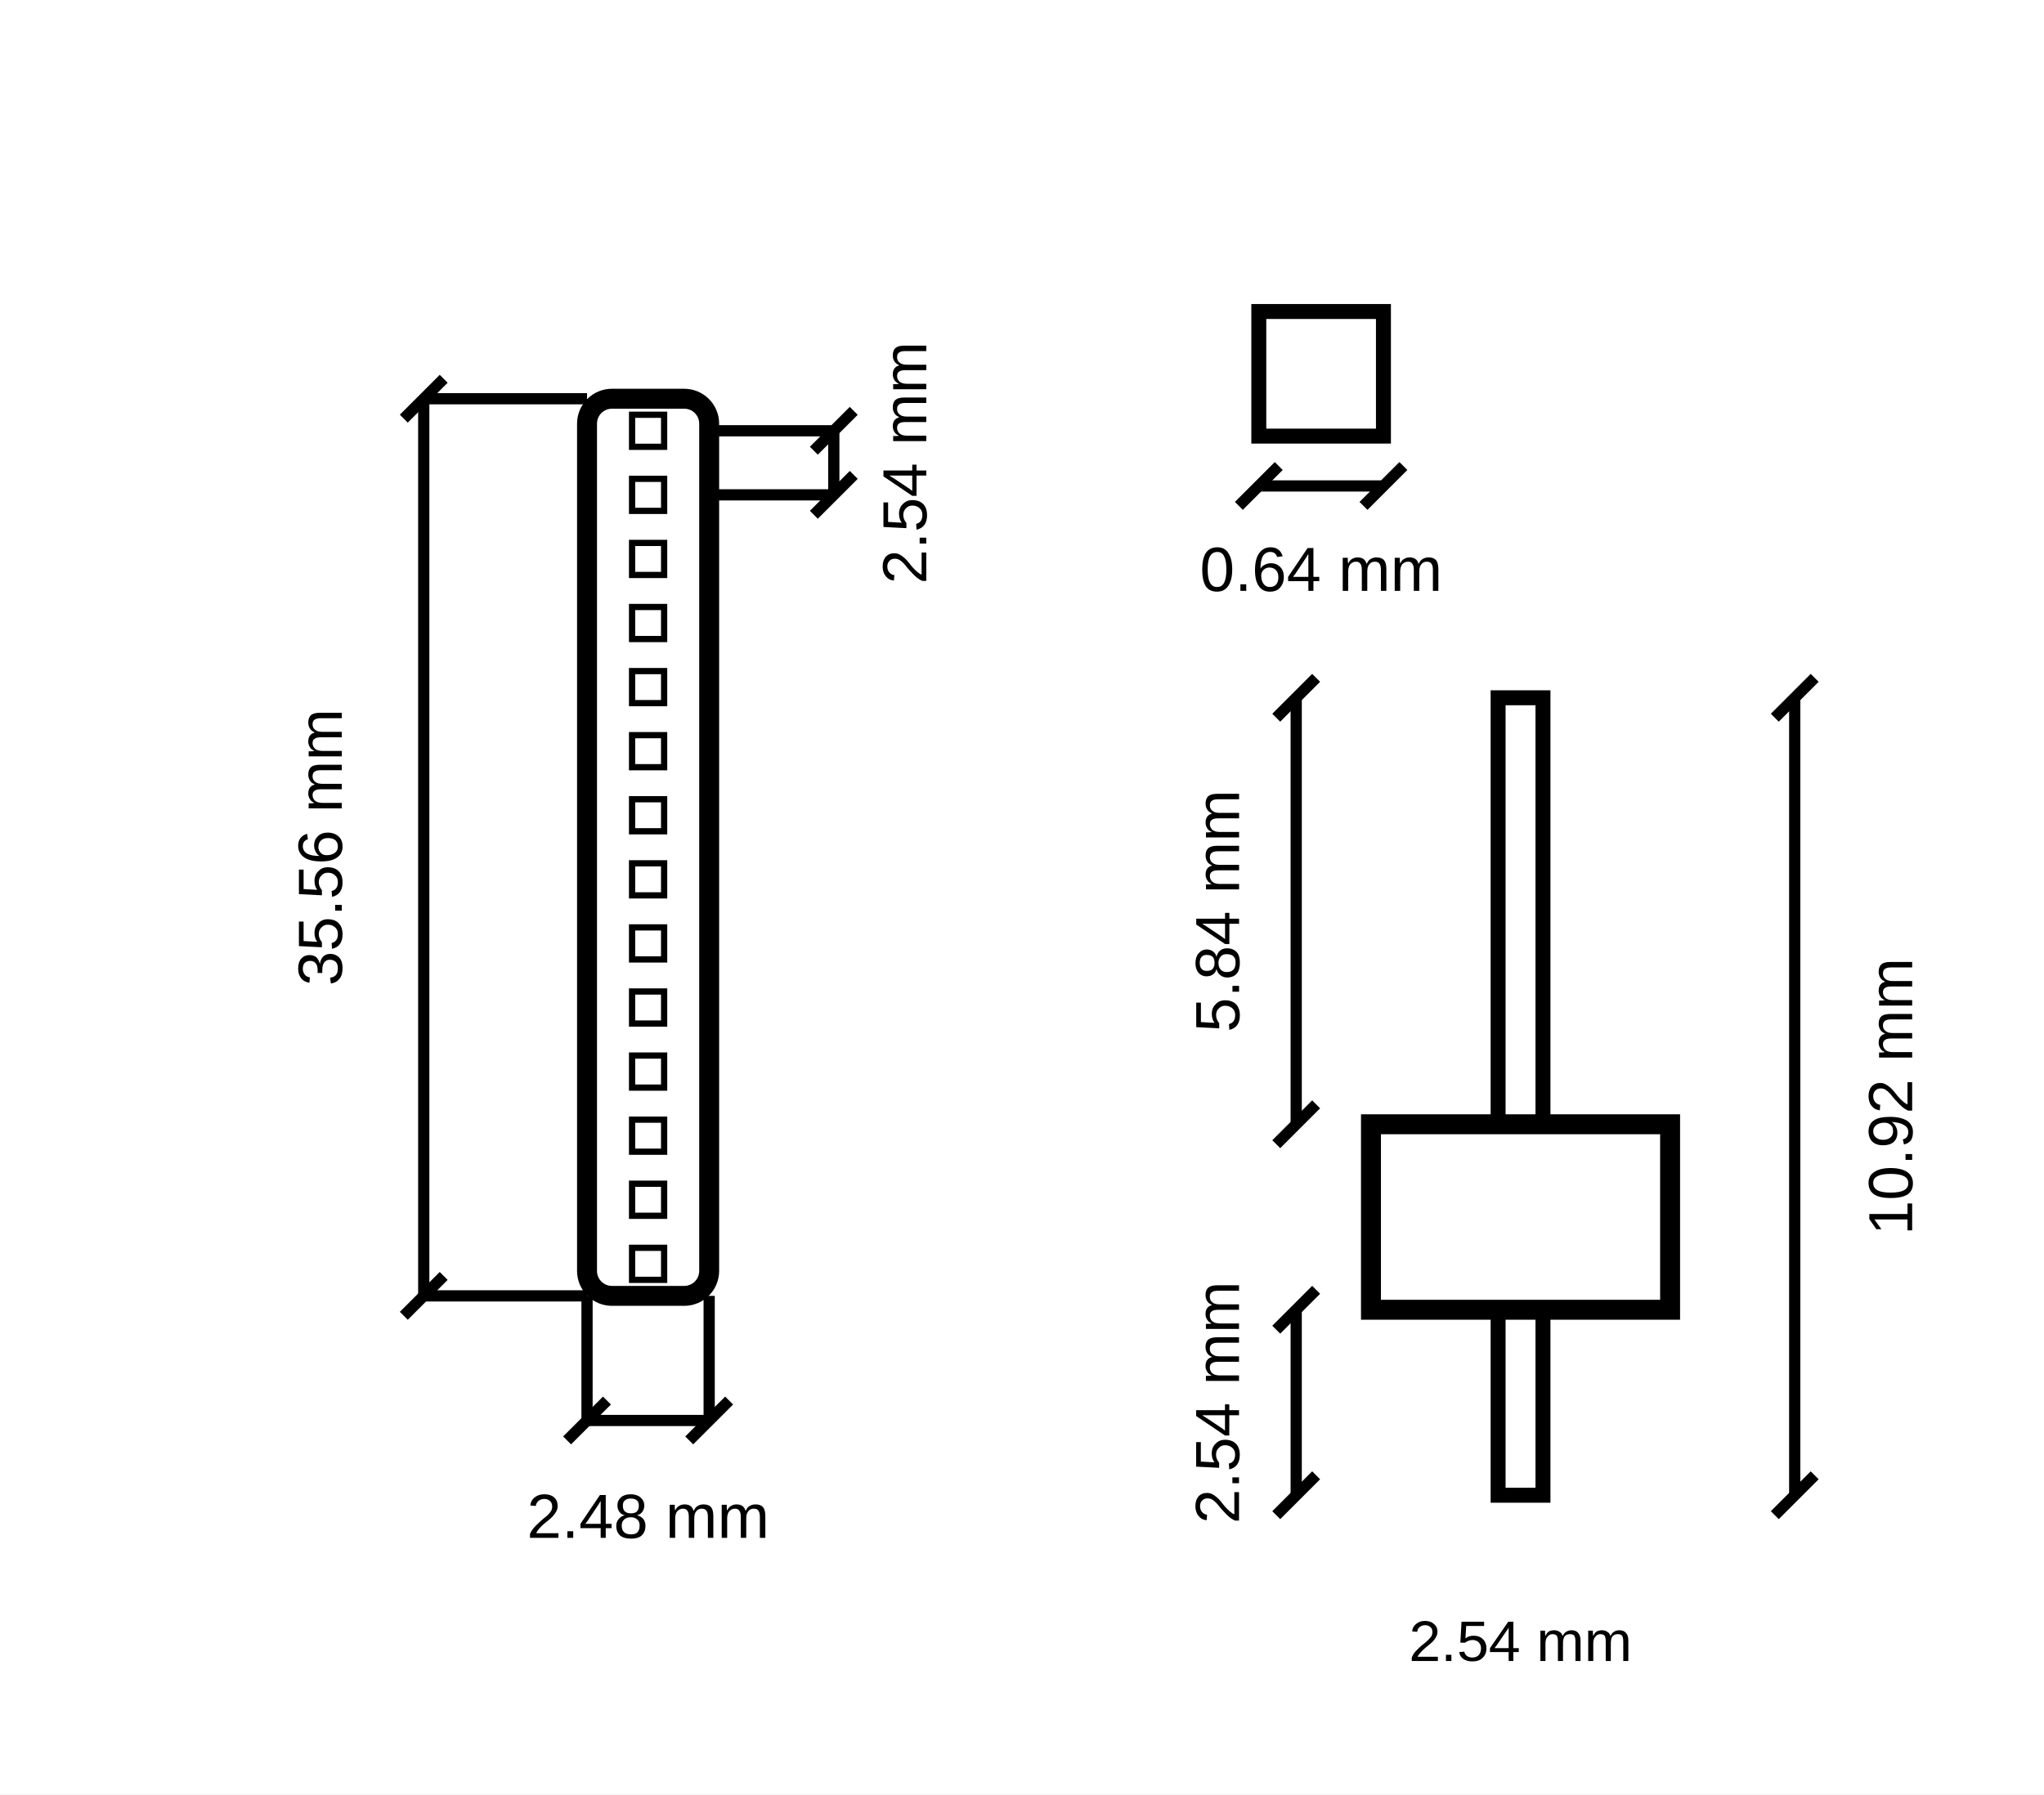
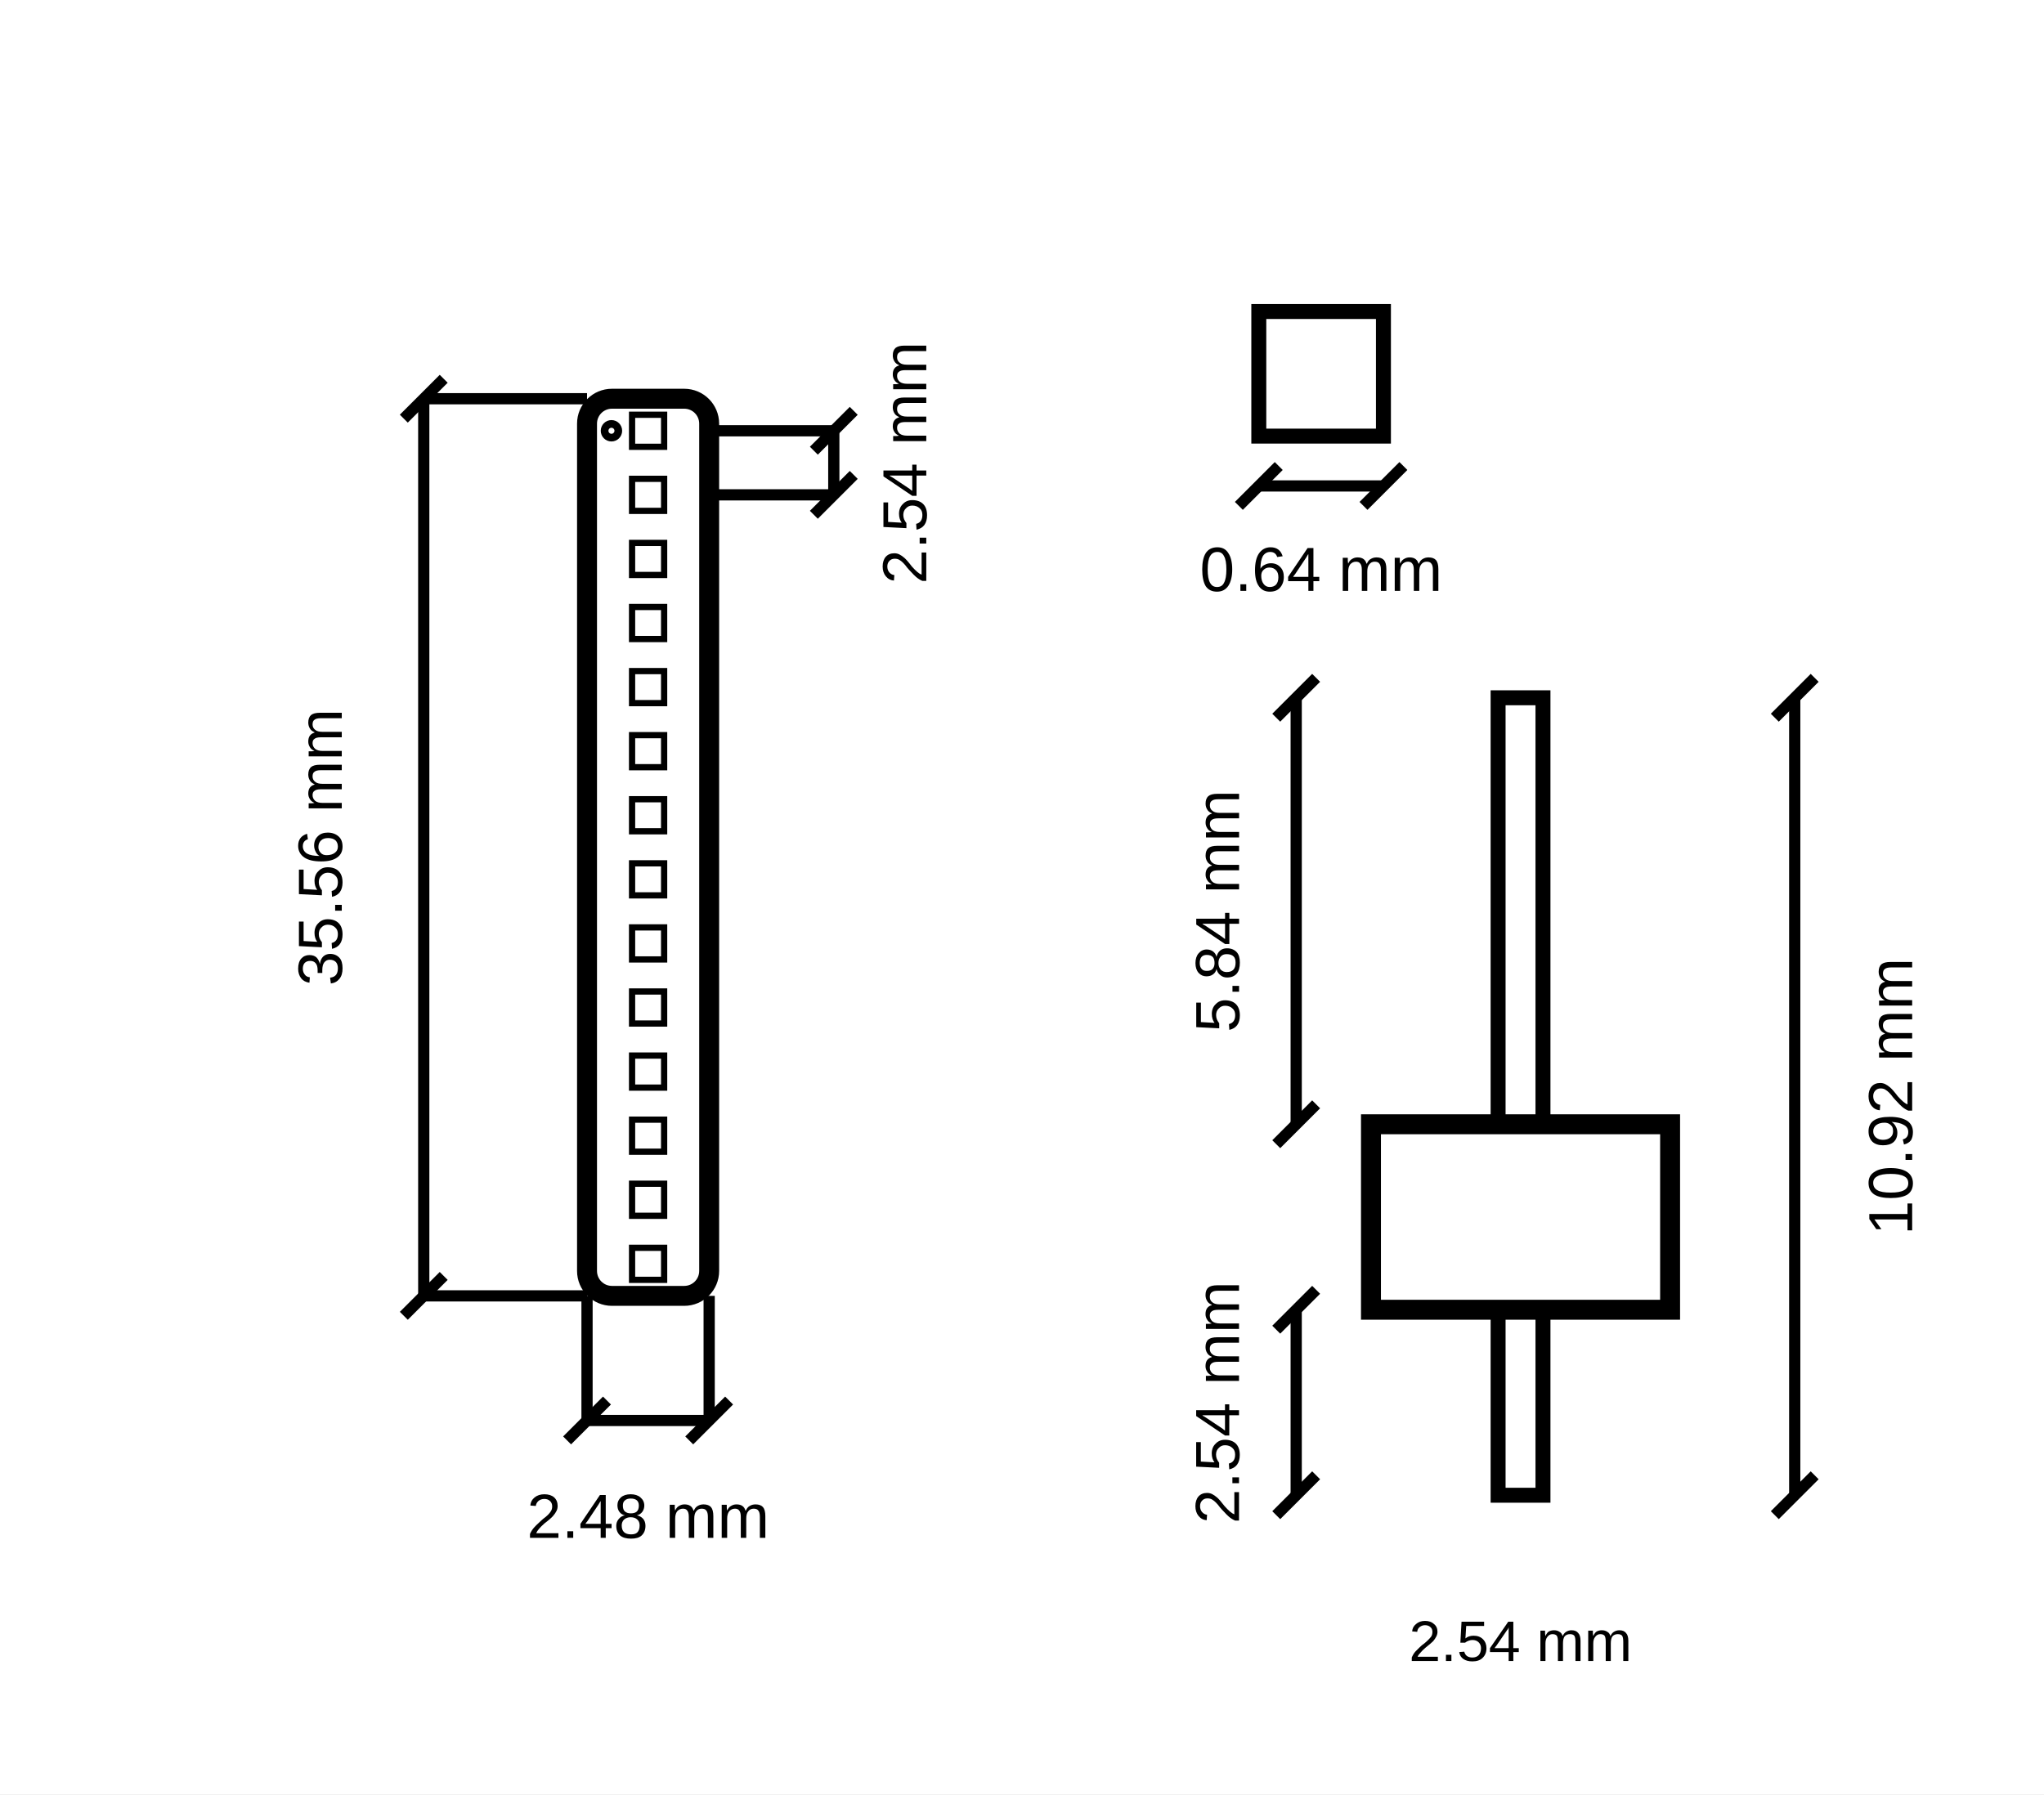
<svg xmlns="http://www.w3.org/2000/svg" width="82mm" height="72mm" viewBox="0 0 82 72">
  <rect x="0" y="0" width="82" height="72" fill="#FFFFFF" stroke="none" />
  <rect x="23.55" y="16" width="4.9" height="36" rx="1" ry="1" fill="#FFFFFF" stroke="#000000" stroke-width="0.8" />
  <rect x="25.357" y="16.643" width="1.286" height="1.286" fill="#FFFFFF" stroke="#000000" stroke-width="0.25" />
  <rect x="25.357" y="19.214" width="1.286" height="1.286" fill="#FFFFFF" stroke="#000000" stroke-width="0.25" />
  <rect x="25.357" y="21.786" width="1.286" height="1.286" fill="#FFFFFF" stroke="#000000" stroke-width="0.25" />
  <rect x="25.357" y="24.357" width="1.286" height="1.286" fill="#FFFFFF" stroke="#000000" stroke-width="0.25" />
  <rect x="25.357" y="26.929" width="1.286" height="1.286" fill="#FFFFFF" stroke="#000000" stroke-width="0.25" />
  <rect x="25.357" y="29.5" width="1.286" height="1.286" fill="#FFFFFF" stroke="#000000" stroke-width="0.25" />
  <rect x="25.357" y="32.071" width="1.286" height="1.286" fill="#FFFFFF" stroke="#000000" stroke-width="0.25" />
  <rect x="25.357" y="34.643" width="1.286" height="1.286" fill="#FFFFFF" stroke="#000000" stroke-width="0.25" />
  <rect x="25.357" y="37.214" width="1.286" height="1.286" fill="#FFFFFF" stroke="#000000" stroke-width="0.25" />
  <rect x="25.357" y="39.786" width="1.286" height="1.286" fill="#FFFFFF" stroke="#000000" stroke-width="0.25" />
  <rect x="25.357" y="42.357" width="1.286" height="1.286" fill="#FFFFFF" stroke="#000000" stroke-width="0.25" />
  <rect x="25.357" y="44.929" width="1.286" height="1.286" fill="#FFFFFF" stroke="#000000" stroke-width="0.25" />
  <rect x="25.357" y="47.5" width="1.286" height="1.286" fill="#FFFFFF" stroke="#000000" stroke-width="0.25" />
  <rect x="25.357" y="50.071" width="1.286" height="1.286" fill="#FFFFFF" stroke="#000000" stroke-width="0.25" />
+   <circle cx="24.53" cy="17.286" r="0.154" fill="#FFFFFF" stroke="#000000" stroke-width="0.55" />
  <line x1="23.55" y1="52" x2="17" y2="52" fill="#000000" stroke="#000000" stroke-width="0.45" />
  <line x1="23.55" y1="16" x2="17" y2="16" fill="#000000" stroke="#000000" stroke-width="0.45" />
  <line x1="17" y1="52" x2="17" y2="16" fill="#000000" stroke="#000000" stroke-width="0.45" />
  <line x1="16.2" y1="52.8" x2="17.8" y2="51.2" fill="#000000" stroke="#000000" stroke-width="0.45" />
  <line x1="16.2" y1="16.8" x2="17.8" y2="15.2" fill="#000000" stroke="#000000" stroke-width="0.45" />
  <text x="13" y="34" font-family="Arial, sans-serif" font-size="2.5" text-anchor="middle" dominant-baseline="middle" fill="#000000" transform="rotate(-90.000,13,34)">35.56 mm</text>
  <line x1="23.55" y1="52" x2="23.55" y2="57" fill="#000000" stroke="#000000" stroke-width="0.45" />
  <line x1="28.45" y1="52" x2="28.45" y2="57" fill="#000000" stroke="#000000" stroke-width="0.45" />
  <line x1="23.55" y1="57" x2="28.45" y2="57" fill="#000000" stroke="#000000" stroke-width="0.45" />
  <line x1="22.75" y1="57.8" x2="24.35" y2="56.2" fill="#000000" stroke="#000000" stroke-width="0.45" />
  <line x1="27.65" y1="57.8" x2="29.25" y2="56.2" fill="#000000" stroke="#000000" stroke-width="0.45" />
  <text x="26" y="61" font-family="Arial, sans-serif" font-size="2.5" text-anchor="middle" dominant-baseline="middle" fill="#000000">2.48 mm</text>
  <line x1="28.45" y1="17.286" x2="33.45" y2="17.286" fill="#000000" stroke="#000000" stroke-width="0.45" />
  <line x1="28.45" y1="19.857" x2="33.45" y2="19.857" fill="#000000" stroke="#000000" stroke-width="0.45" />
  <line x1="33.45" y1="19.857" x2="33.45" y2="17.286" fill="#000000" stroke="#000000" stroke-width="0.45" />
  <line x1="32.65" y1="20.657" x2="34.25" y2="19.057" fill="#000000" stroke="#000000" stroke-width="0.45" />
  <line x1="32.65" y1="18.086" x2="34.25" y2="16.486" fill="#000000" stroke="#000000" stroke-width="0.45" />
  <text x="36.45" y="18.571" font-family="Arial, sans-serif" font-size="2.5" text-anchor="middle" dominant-baseline="middle" fill="#000000" transform="rotate(-90.000,36.45,18.5714)">2.54 mm</text>
  <rect x="50.5" y="12.5" width="5" height="5" fill="#FFFFFF" stroke="#000000" stroke-width="0.6" />
  <line x1="50.5" y1="19.5" x2="55.5" y2="19.5" fill="#000000" stroke="#000000" stroke-width="0.45" />
  <line x1="49.7" y1="20.3" x2="51.3" y2="18.7" fill="#000000" stroke="#000000" stroke-width="0.45" />
  <line x1="54.7" y1="20.3" x2="56.3" y2="18.7" fill="#000000" stroke="#000000" stroke-width="0.45" />
  <text x="53" y="23" font-family="Arial, sans-serif" font-size="2.5" text-anchor="middle" dominant-baseline="middle" fill="#000000">0.64 mm</text>
  <rect x="60.1" y="28" width="1.8" height="32" fill="#FFFFFF" stroke="#000000" stroke-width="0.6" />
  <rect x="55" y="45.114" width="12" height="7.443" fill="#FFFFFF" stroke="#000000" stroke-width="0.8" />
  <line x1="72" y1="60" x2="72" y2="28" fill="#000000" stroke="#000000" stroke-width="0.45" />
  <line x1="71.2" y1="60.8" x2="72.8" y2="59.2" fill="#000000" stroke="#000000" stroke-width="0.45" />
  <line x1="71.2" y1="28.8" x2="72.8" y2="27.2" fill="#000000" stroke="#000000" stroke-width="0.45" />
  <text x="76" y="44" font-family="Arial, sans-serif" font-size="2.5" text-anchor="middle" dominant-baseline="middle" fill="#000000" transform="rotate(-90.000,76,44)">10.92 mm</text>
  <line x1="52" y1="45.114" x2="52" y2="28" fill="#000000" stroke="#000000" stroke-width="0.45" />
  <line x1="51.2" y1="45.914" x2="52.8" y2="44.314" fill="#000000" stroke="#000000" stroke-width="0.45" />
  <line x1="51.2" y1="28.8" x2="52.8" y2="27.2" fill="#000000" stroke="#000000" stroke-width="0.45" />
  <text x="49" y="36.557" font-family="Arial, sans-serif" font-size="2.5" text-anchor="middle" dominant-baseline="middle" fill="#000000" transform="rotate(-90.000,49,36.5568)">5.84 mm</text>
  <line x1="52" y1="60" x2="52" y2="52.557" fill="#000000" stroke="#000000" stroke-width="0.45" />
  <line x1="51.2" y1="60.8" x2="52.8" y2="59.2" fill="#000000" stroke="#000000" stroke-width="0.45" />
  <line x1="51.2" y1="53.357" x2="52.8" y2="51.757" fill="#000000" stroke="#000000" stroke-width="0.45" />
  <text x="49" y="56.278" font-family="Arial, sans-serif" font-size="2.5" text-anchor="middle" dominant-baseline="middle" fill="#000000" transform="rotate(-90.000,49,56.2784)">2.54 mm</text>
  <text x="61" y="66" font-family="Arial, sans-serif" font-size="2.3" text-anchor="middle" dominant-baseline="middle" fill="#000000">2.54 mm</text>
</svg>
